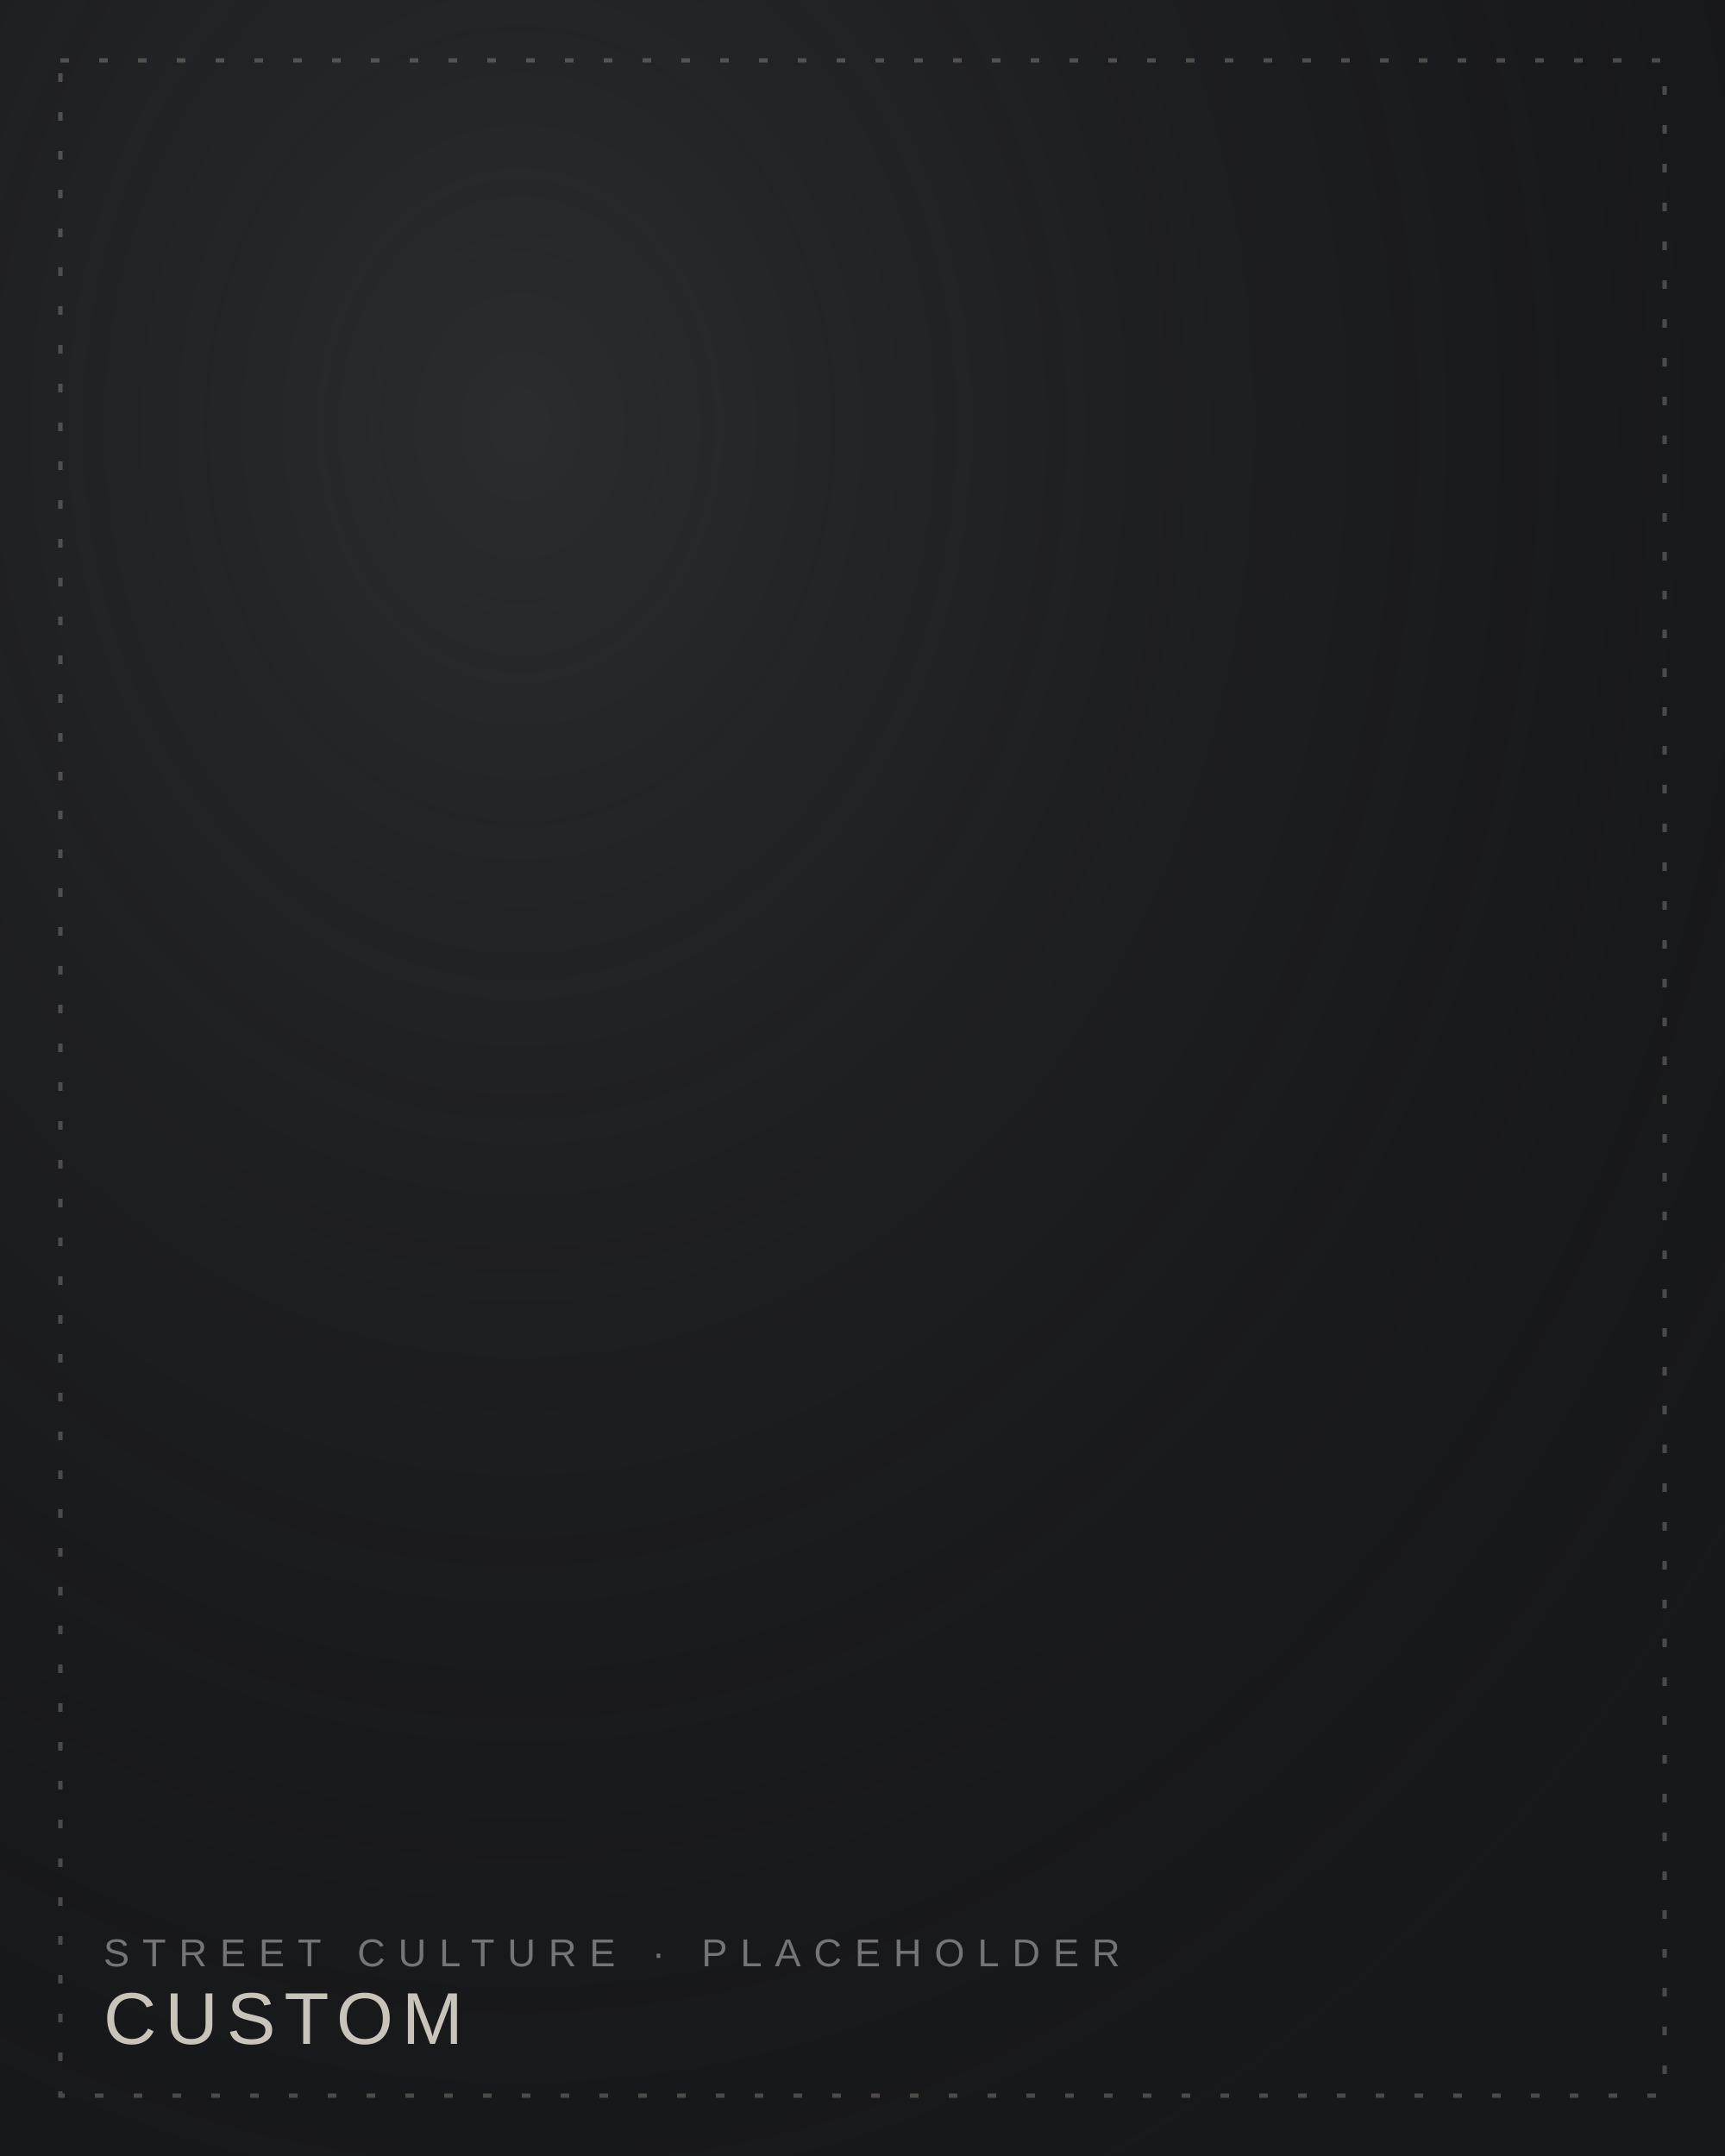
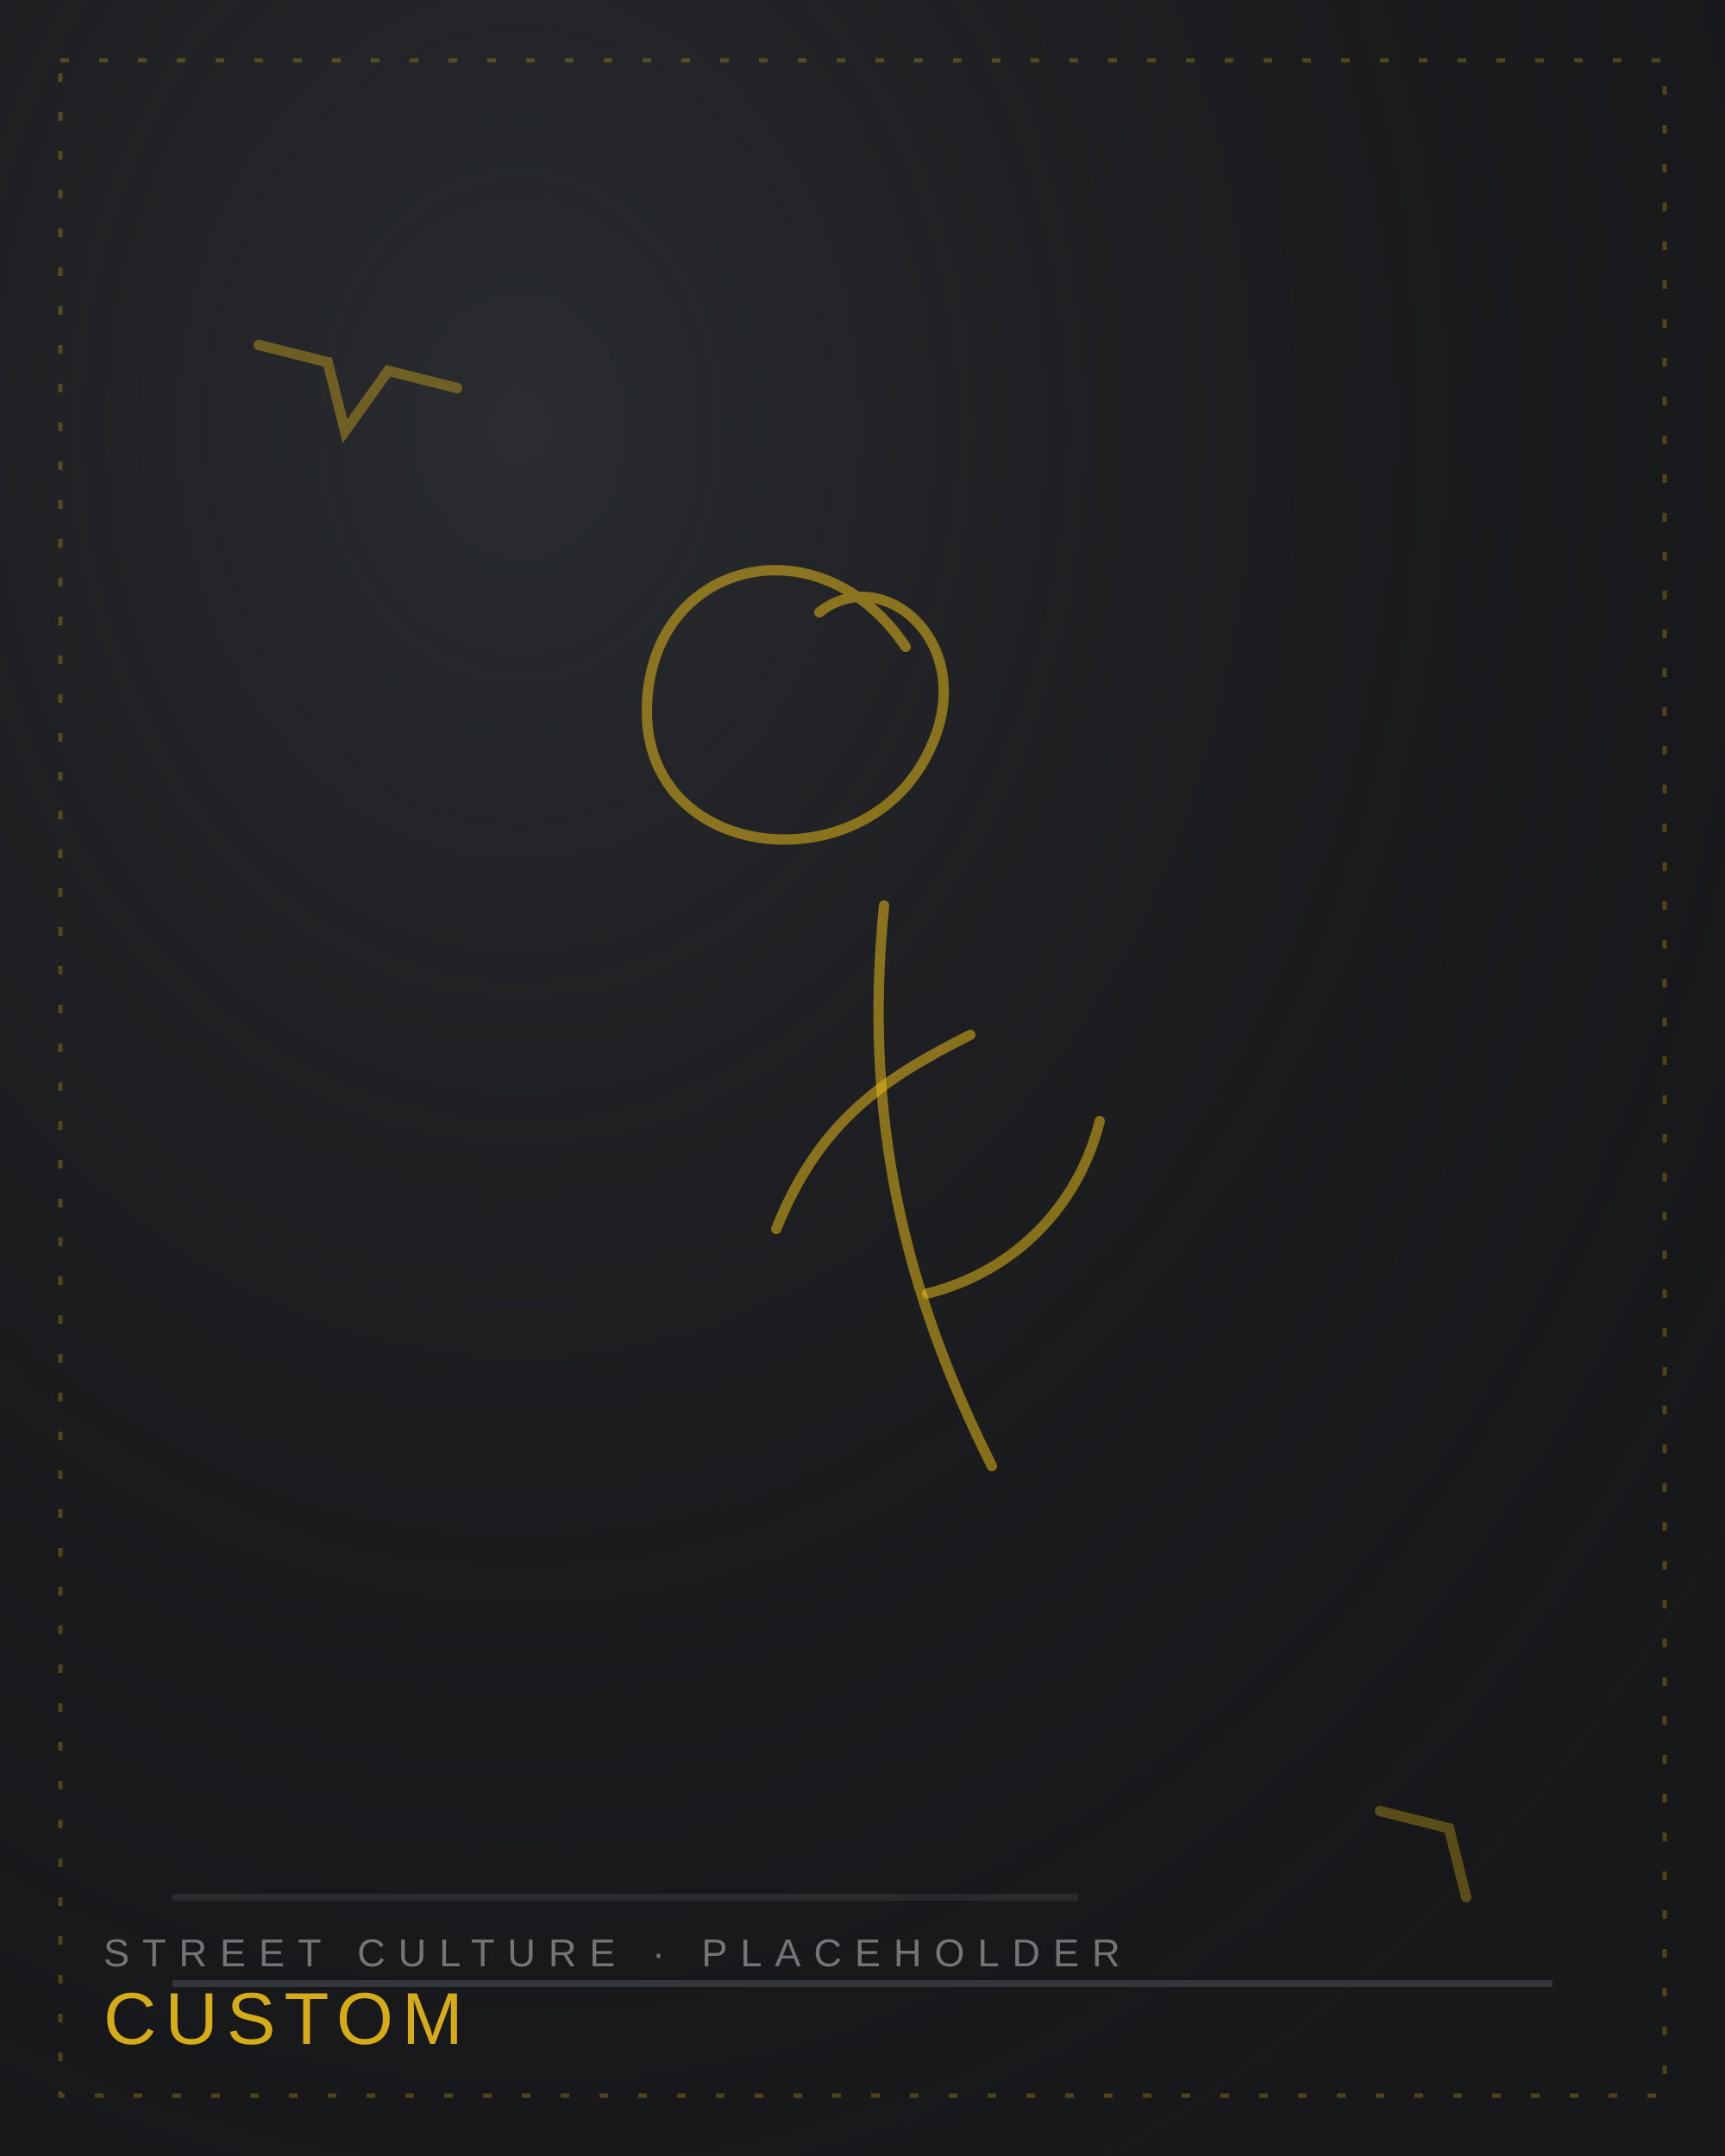
<svg xmlns="http://www.w3.org/2000/svg" viewBox="0 0 400 500" width="400" height="500">
  <rect width="400" height="500" fill="#17181a" />
  <radialGradient id="g" cx="30%" cy="20%" r="90%">
    <stop offset="0%" stop-color="#3a3d42" stop-opacity="0.55" />
    <stop offset="100%" stop-color="#17181a" stop-opacity="0" />
  </radialGradient>
  <rect width="400" height="500" fill="url(#g)" />
-   <g fill="none" stroke="ACCENT" stroke-opacity="0.5" stroke-width="2.4" stroke-linecap="round">
+   <g fill="none" stroke="#f5c518" stroke-opacity="0.5" stroke-width="2.4" stroke-linecap="round">
    <path d="M210 150 C 190 120, 150 130, 150 165 C 150 200, 200 205, 215 175 C 228 150, 205 130, 190 142" />
    <path d="M205 210 C 200 260, 210 300, 230 340" />
    <path d="M225 240 C 205 250, 190 260, 180 285" />
    <path d="M215 300 C 235 295, 250 280, 255 260" />
    <path d="M60 80 L 76 84 L 80 100 L 90 86 L 106 90" stroke-opacity="0.35" />
    <path d="M320 420 L 336 424 L 340 440" stroke-opacity="0.3" />
  </g>
-   <g stroke="FG" stroke-width="1.6" fill="none" opacity="0.8">
+   <g stroke="#3a3d42" stroke-width="1.6" fill="none" opacity="0.8">
    <path d="M40 460 H 360" />
    <path d="M40 440 H 250" stroke-opacity="0.6" />
  </g>
-   <rect x="14" y="14" width="372" height="472" fill="none" stroke="#e8e2d5" stroke-opacity="0.25" stroke-dasharray="2 7" />
-   <text x="24" y="474" font-family="Arial Black, Arial, sans-serif" font-size="17" letter-spacing="2" fill="#e8e2d5" fill-opacity="0.85">CUSTOM</text>
+   <rect x="14" y="14" width="372" height="472" fill="none" stroke="#f5c518" stroke-opacity="0.25" stroke-dasharray="2 7" />
+   <text x="24" y="474" font-family="Arial Black, Arial, sans-serif" font-size="17" letter-spacing="2" fill="#f5c518" fill-opacity="0.85">CUSTOM</text>
  <text x="24" y="456" font-family="Arial, sans-serif" font-size="9" letter-spacing="3" fill="#ffffff" fill-opacity="0.4">STREET CULTURE · PLACEHOLDER</text>
</svg>
